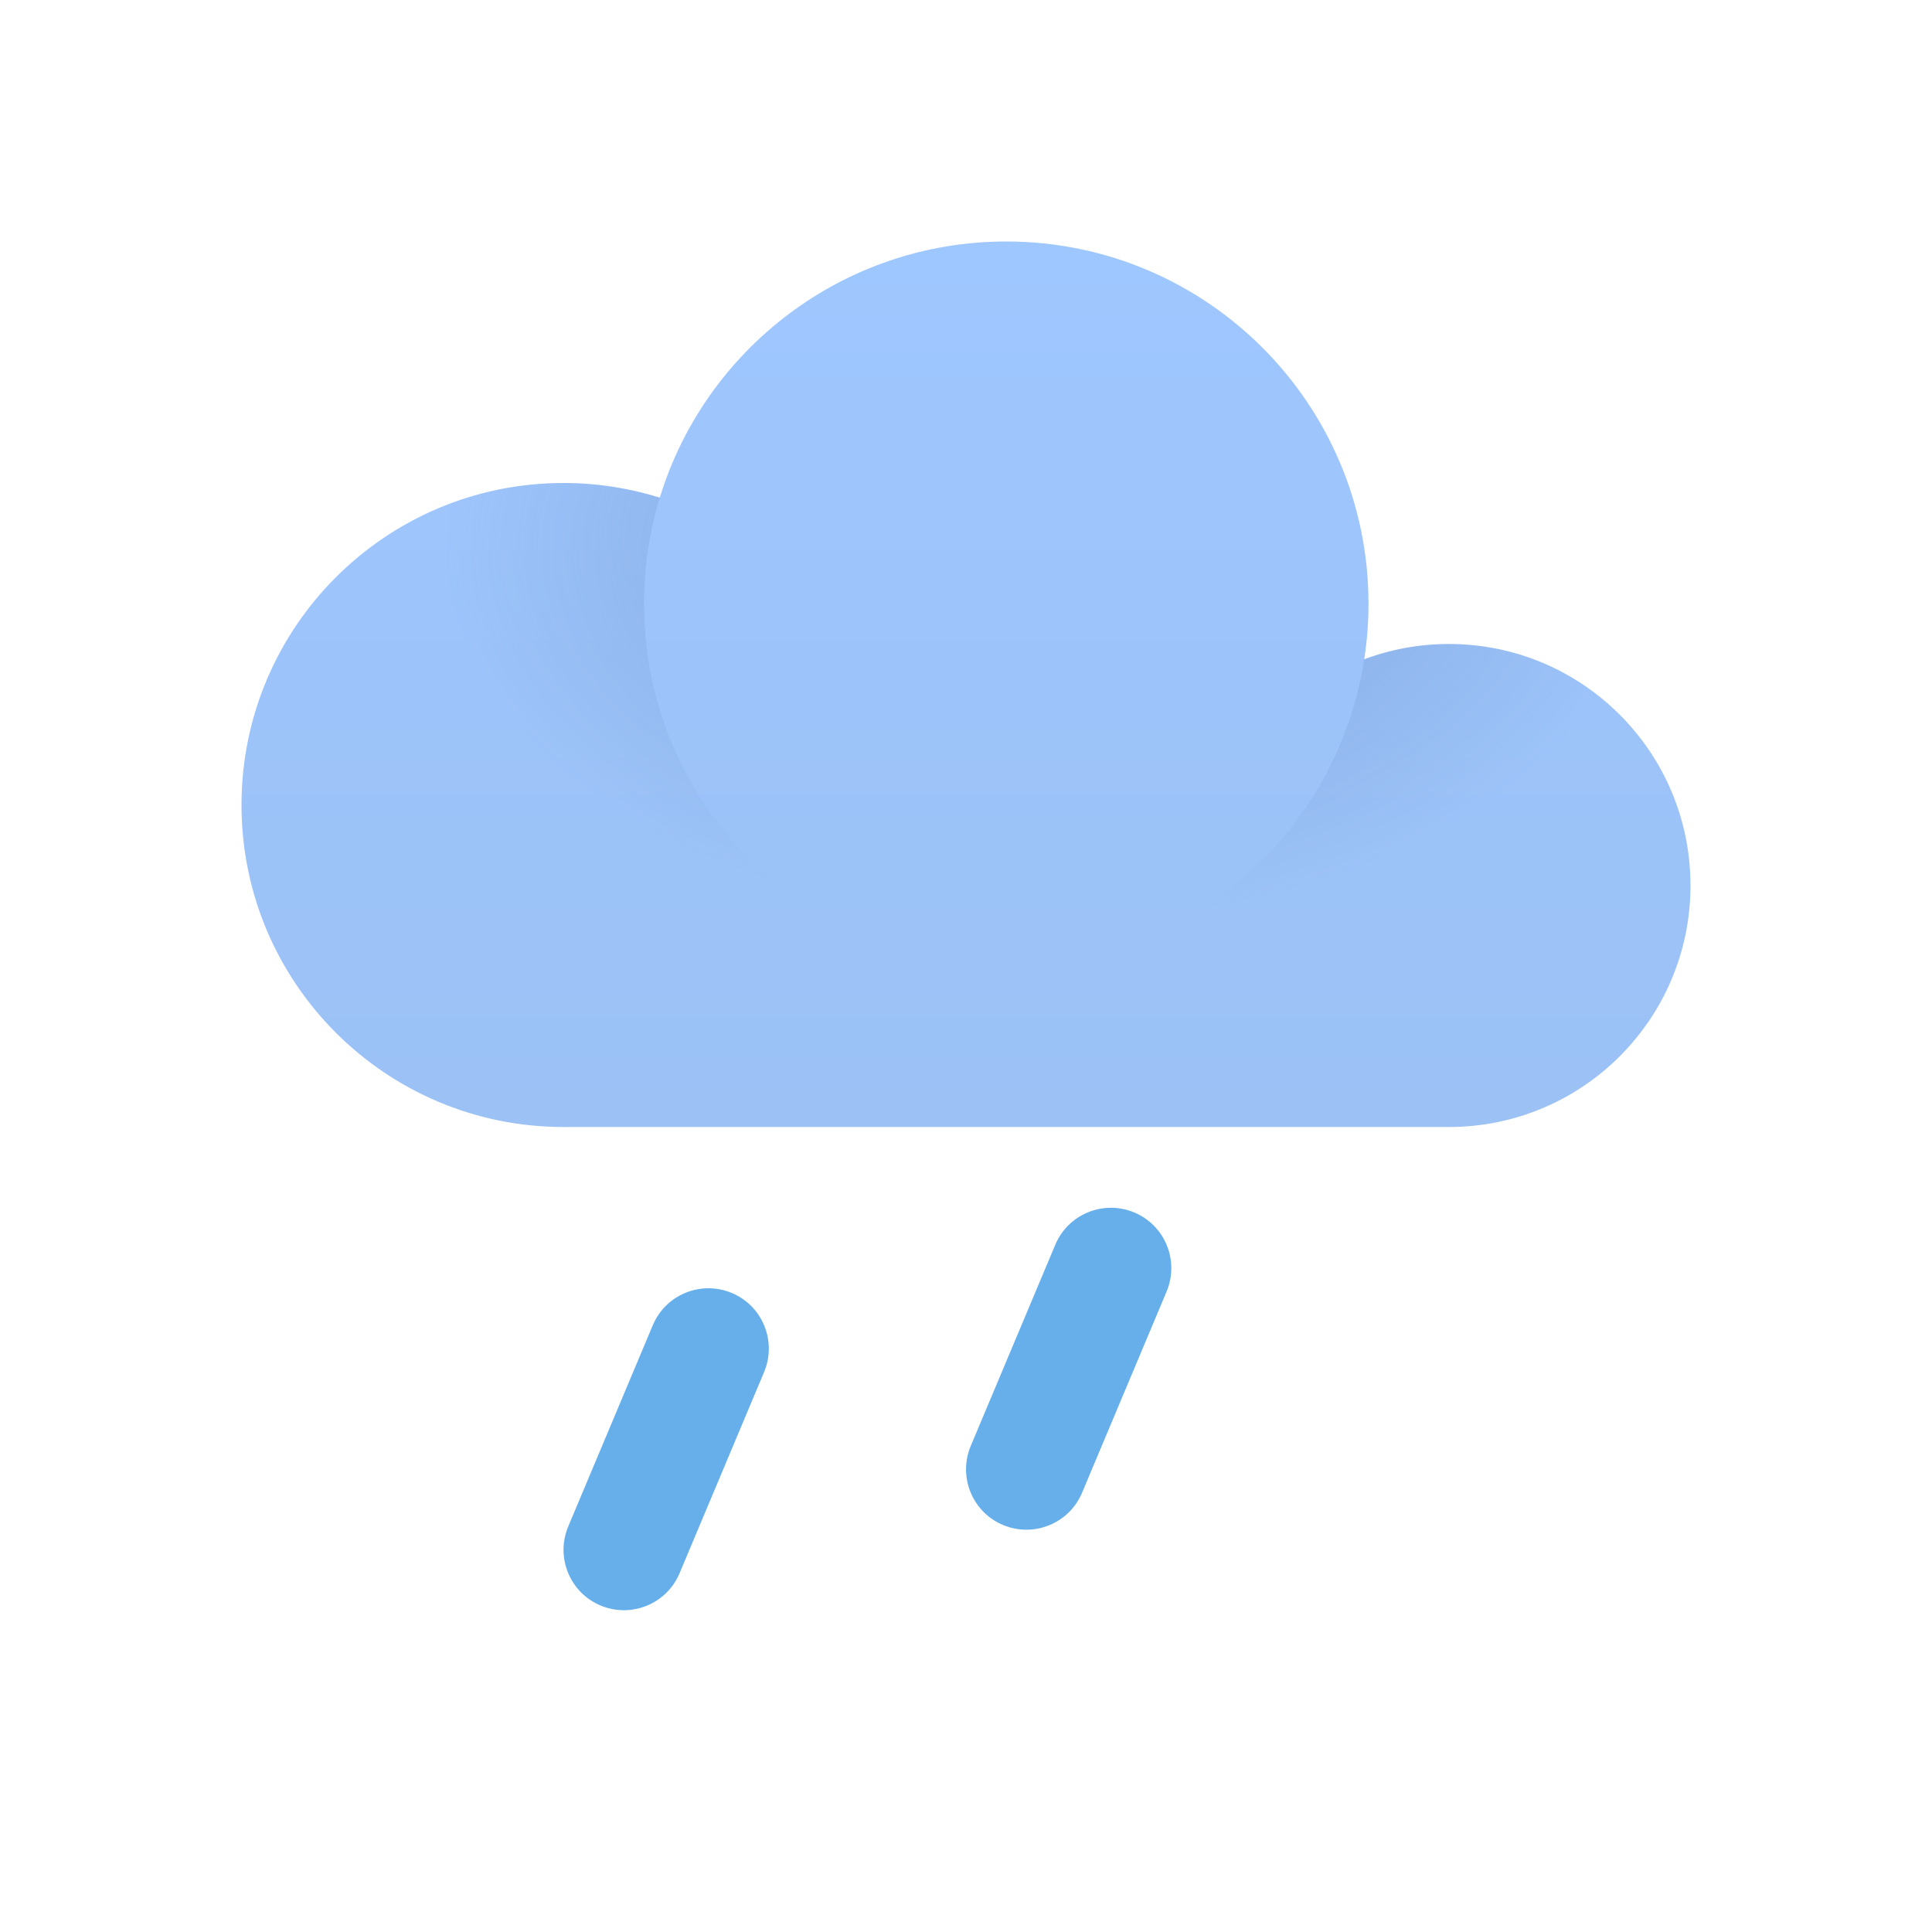
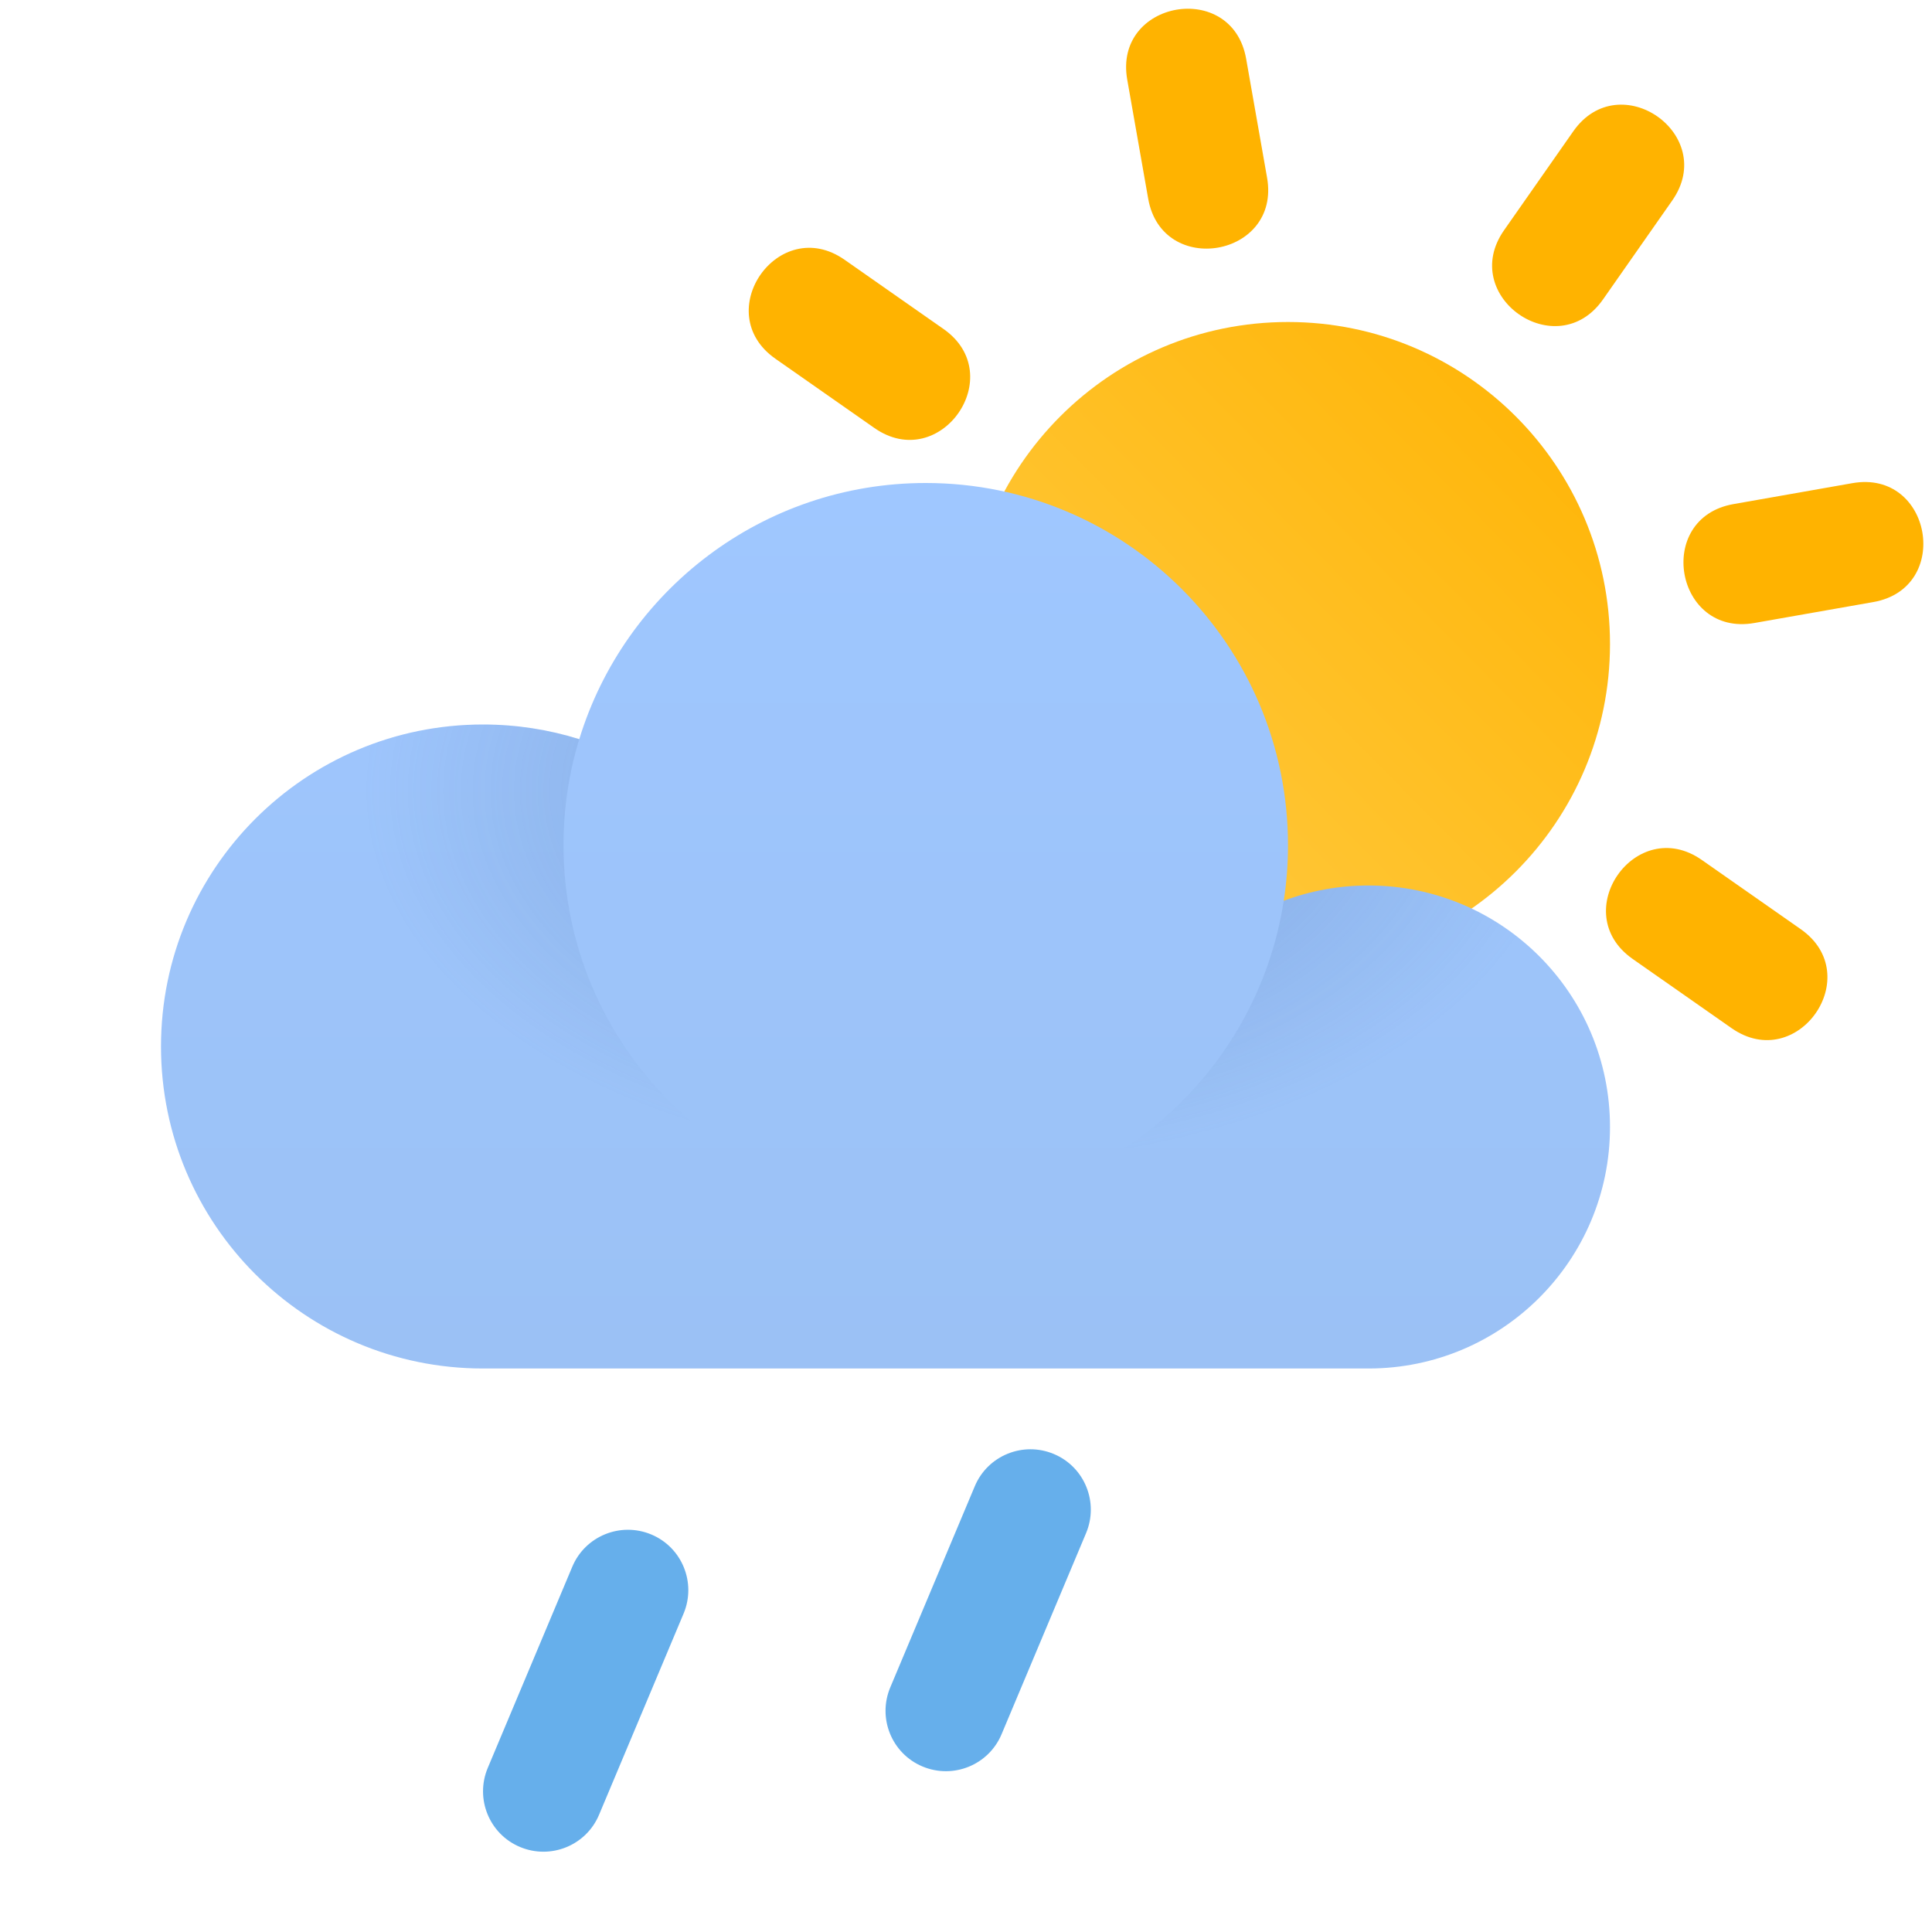
<svg xmlns="http://www.w3.org/2000/svg" width="24" height="24" viewBox="0 0 24 24">
  <defs>
-     <linearGradient id="a" x1="50%" x2="50%" y1="0%" y2="100%">
+     <linearGradient id="a" x1="100%" x2="29.895%" y1="0%" y2="69.202%">
+       <stop offset="0%" stop-color="#FFB301" />
+       <stop offset="100%" stop-color="#FFC533" />
+     </linearGradient>
+     <linearGradient id="b" x1="50%" x2="50%" y1="0%" y2="100%">
      <stop offset="0%" stop-color="#9FC7FF" />
      <stop offset="100%" stop-color="#9BC1F5" />
    </linearGradient>
-     <radialGradient id="b" cx="55.585%" cy="10.083%" r="58.215%" fx="55.585%" fy="10.083%" gradientTransform="matrix(0 -1 .719 0 .483 .657)">
+     <radialGradient id="c" cx="55.585%" cy="10.083%" r="58.215%" fx="55.585%" fy="10.083%" gradientTransform="matrix(0 -1 .719 0 .483 .657)">
      <stop offset="0%" stop-color="#486DA8" stop-opacity=".4" />
      <stop offset="100%" stop-color="#486DA8" stop-opacity="0" />
    </radialGradient>
  </defs>
  <g fill="none">
-     <path fill="#66AFEB" fill-rule="nonzero" d="M8.109 16.463l-1.05 2.499c-.16.382.019.822.401.982.382.16.822-.019.982-.401l1.05-2.499c.16-.382-.019-.822-.401-.982-.382-.16-.822.019-.982.401zm5-1l-1.05 2.499c-.16.382.019.822.401.982.382.16.822-.019.982-.401l1.05-2.499c.16-.382-.019-.822-.401-.982-.382-.16-.822.019-.982.401z" />
-     <path fill="url(#a)" d="M7 14c-2.209 0-4-1.791-4-4s1.791-4 4-4c.417 0 .818.064 1.196.182.563-1.842 2.277-3.182 4.304-3.182 2.485 0 4.5 2.015 4.5 4.5 0 .235-.018.465-.053.69.328-.123.682-.19 1.053-.19 1.657 0 3 1.343 3 3s-1.343 3-3 3h-11z" />
-     <path fill="url(#b)" d="M8 7.5c0 2.485 2.015 4.5 4.5 4.5 2.251 0 4.115-1.652 4.447-3.81.328-.123.682-.19 1.053-.19 1.657 0 3 1.343 3 3s-1.343 3-3 3h-11c-2.209 0-4-1.791-4-4s1.791-4 4-4c.417 0 .818.064 1.196.182-.128.417-.196.859-.196 1.318z" />
+     <circle cx="16" cy="8" r="4" fill="url(#a)" />
+     <path fill="#FFB300" fill-rule="nonzero" d="M15.48.73l.26 1.477c.174.985-1.304 1.245-1.477.26l-.26-1.477c-.174-.985 1.304-1.245 1.477-.26zm5.293 1.761l-.86 1.229c-.574.819-1.802-.041-1.229-.86l.86-1.229c.574-.819 1.802.041 1.229.86zm-10.281.736l1.229.86c.819.574-.041 1.802-.86 1.229l-1.229-.86c-.819-.574.041-1.802.86-1.229zm10.649 7.456l1.229.86c.819.574-.041 1.802-.86 1.229l-1.229-.86c-.819-.574.041-1.802.86-1.229zm2.13-3.204l-1.477.26c-.985.174-1.245-1.304-.26-1.477l1.477-.26c.985-.174 1.245 1.304.26 1.477z" />
+     <path fill="#66AFEB" fill-rule="nonzero" d="M7.109 19.463l-1.05 2.499c-.16.382.019.822.401.982.382.16.822-.019.982-.401l1.05-2.499c.16-.382-.019-.822-.401-.982-.382-.16-.822.019-.982.401zm5-1l-1.05 2.499c-.16.382.019.822.401.982.382.16.822-.019.982-.401l1.05-2.499c.16-.382-.019-.822-.401-.982-.382-.16-.822.019-.982.401z" />
+     <path fill="url(#b)" d="M6 17c-2.209 0-4-1.791-4-4s1.791-4 4-4c.417 0 .818.064 1.196.182.563-1.842 2.277-3.182 4.304-3.182 2.485 0 4.5 2.015 4.5 4.5 0 .235-.018.465-.053.69.328-.123.682-.19 1.053-.19 1.657 0 3 1.343 3 3s-1.343 3-3 3h-11z" />
+     <path fill="url(#c)" d="M7 10.5c0 2.485 2.015 4.5 4.5 4.5 2.251 0 4.115-1.652 4.447-3.81.328-.123.682-.19 1.053-.19 1.657 0 3 1.343 3 3s-1.343 3-3 3h-11c-2.209 0-4-1.791-4-4s1.791-4 4-4c.417 0 .818.064 1.196.182-.128.417-.196.859-.196 1.318z" />
  </g>
</svg>
